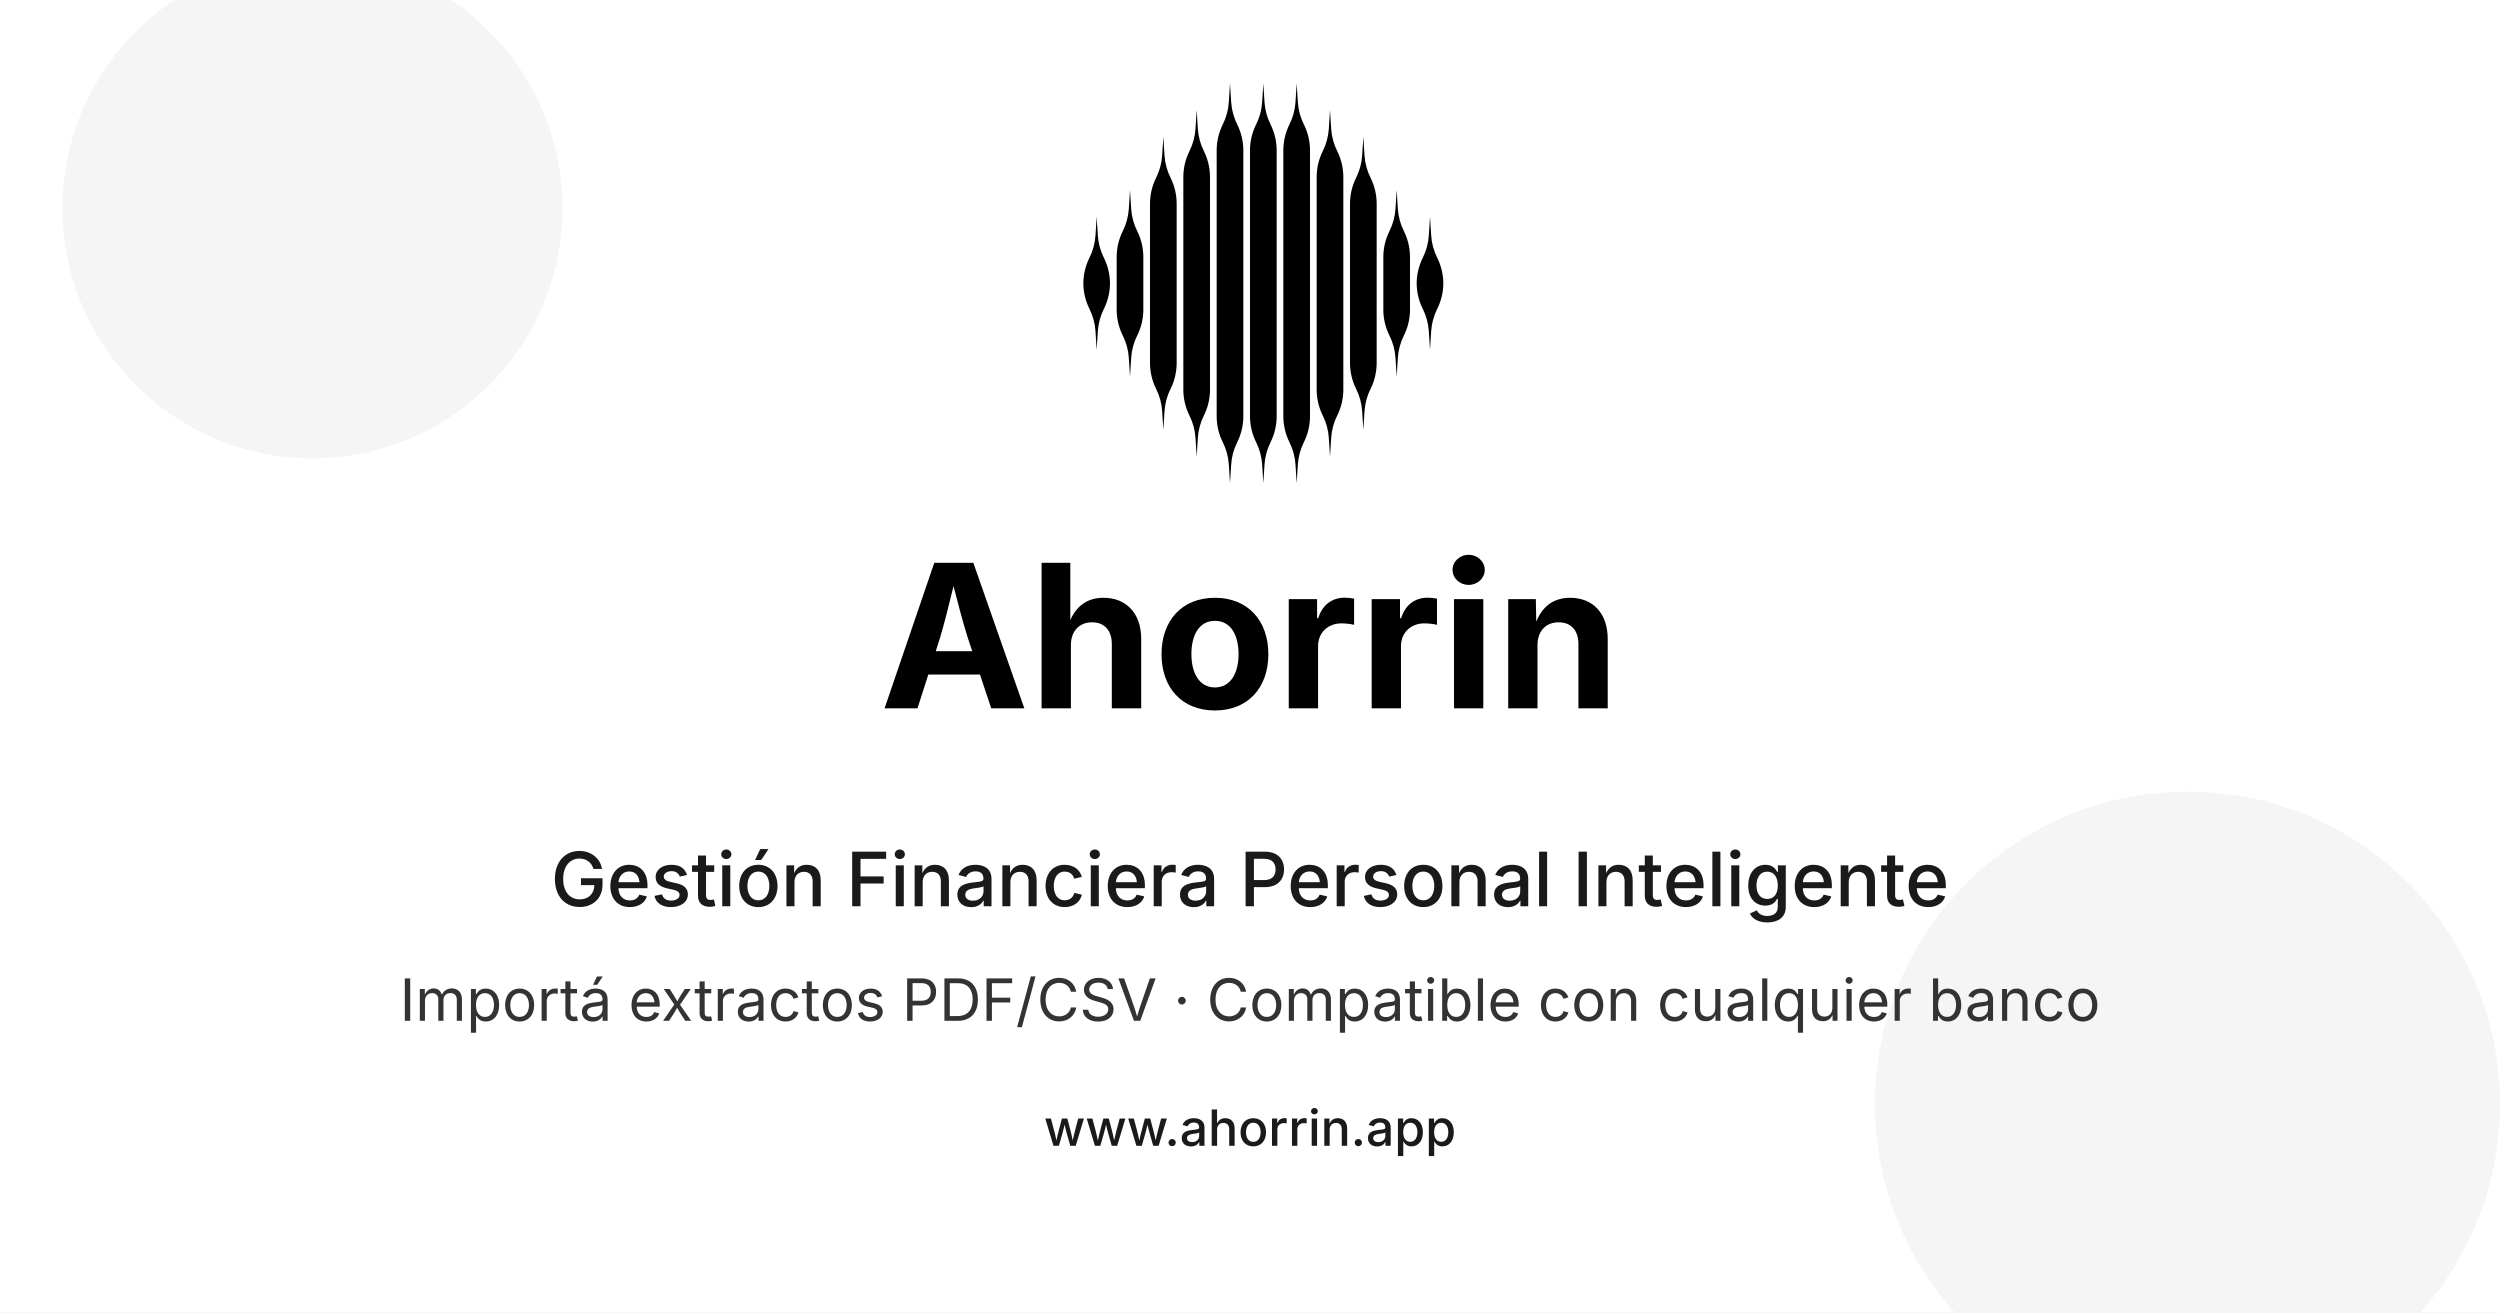
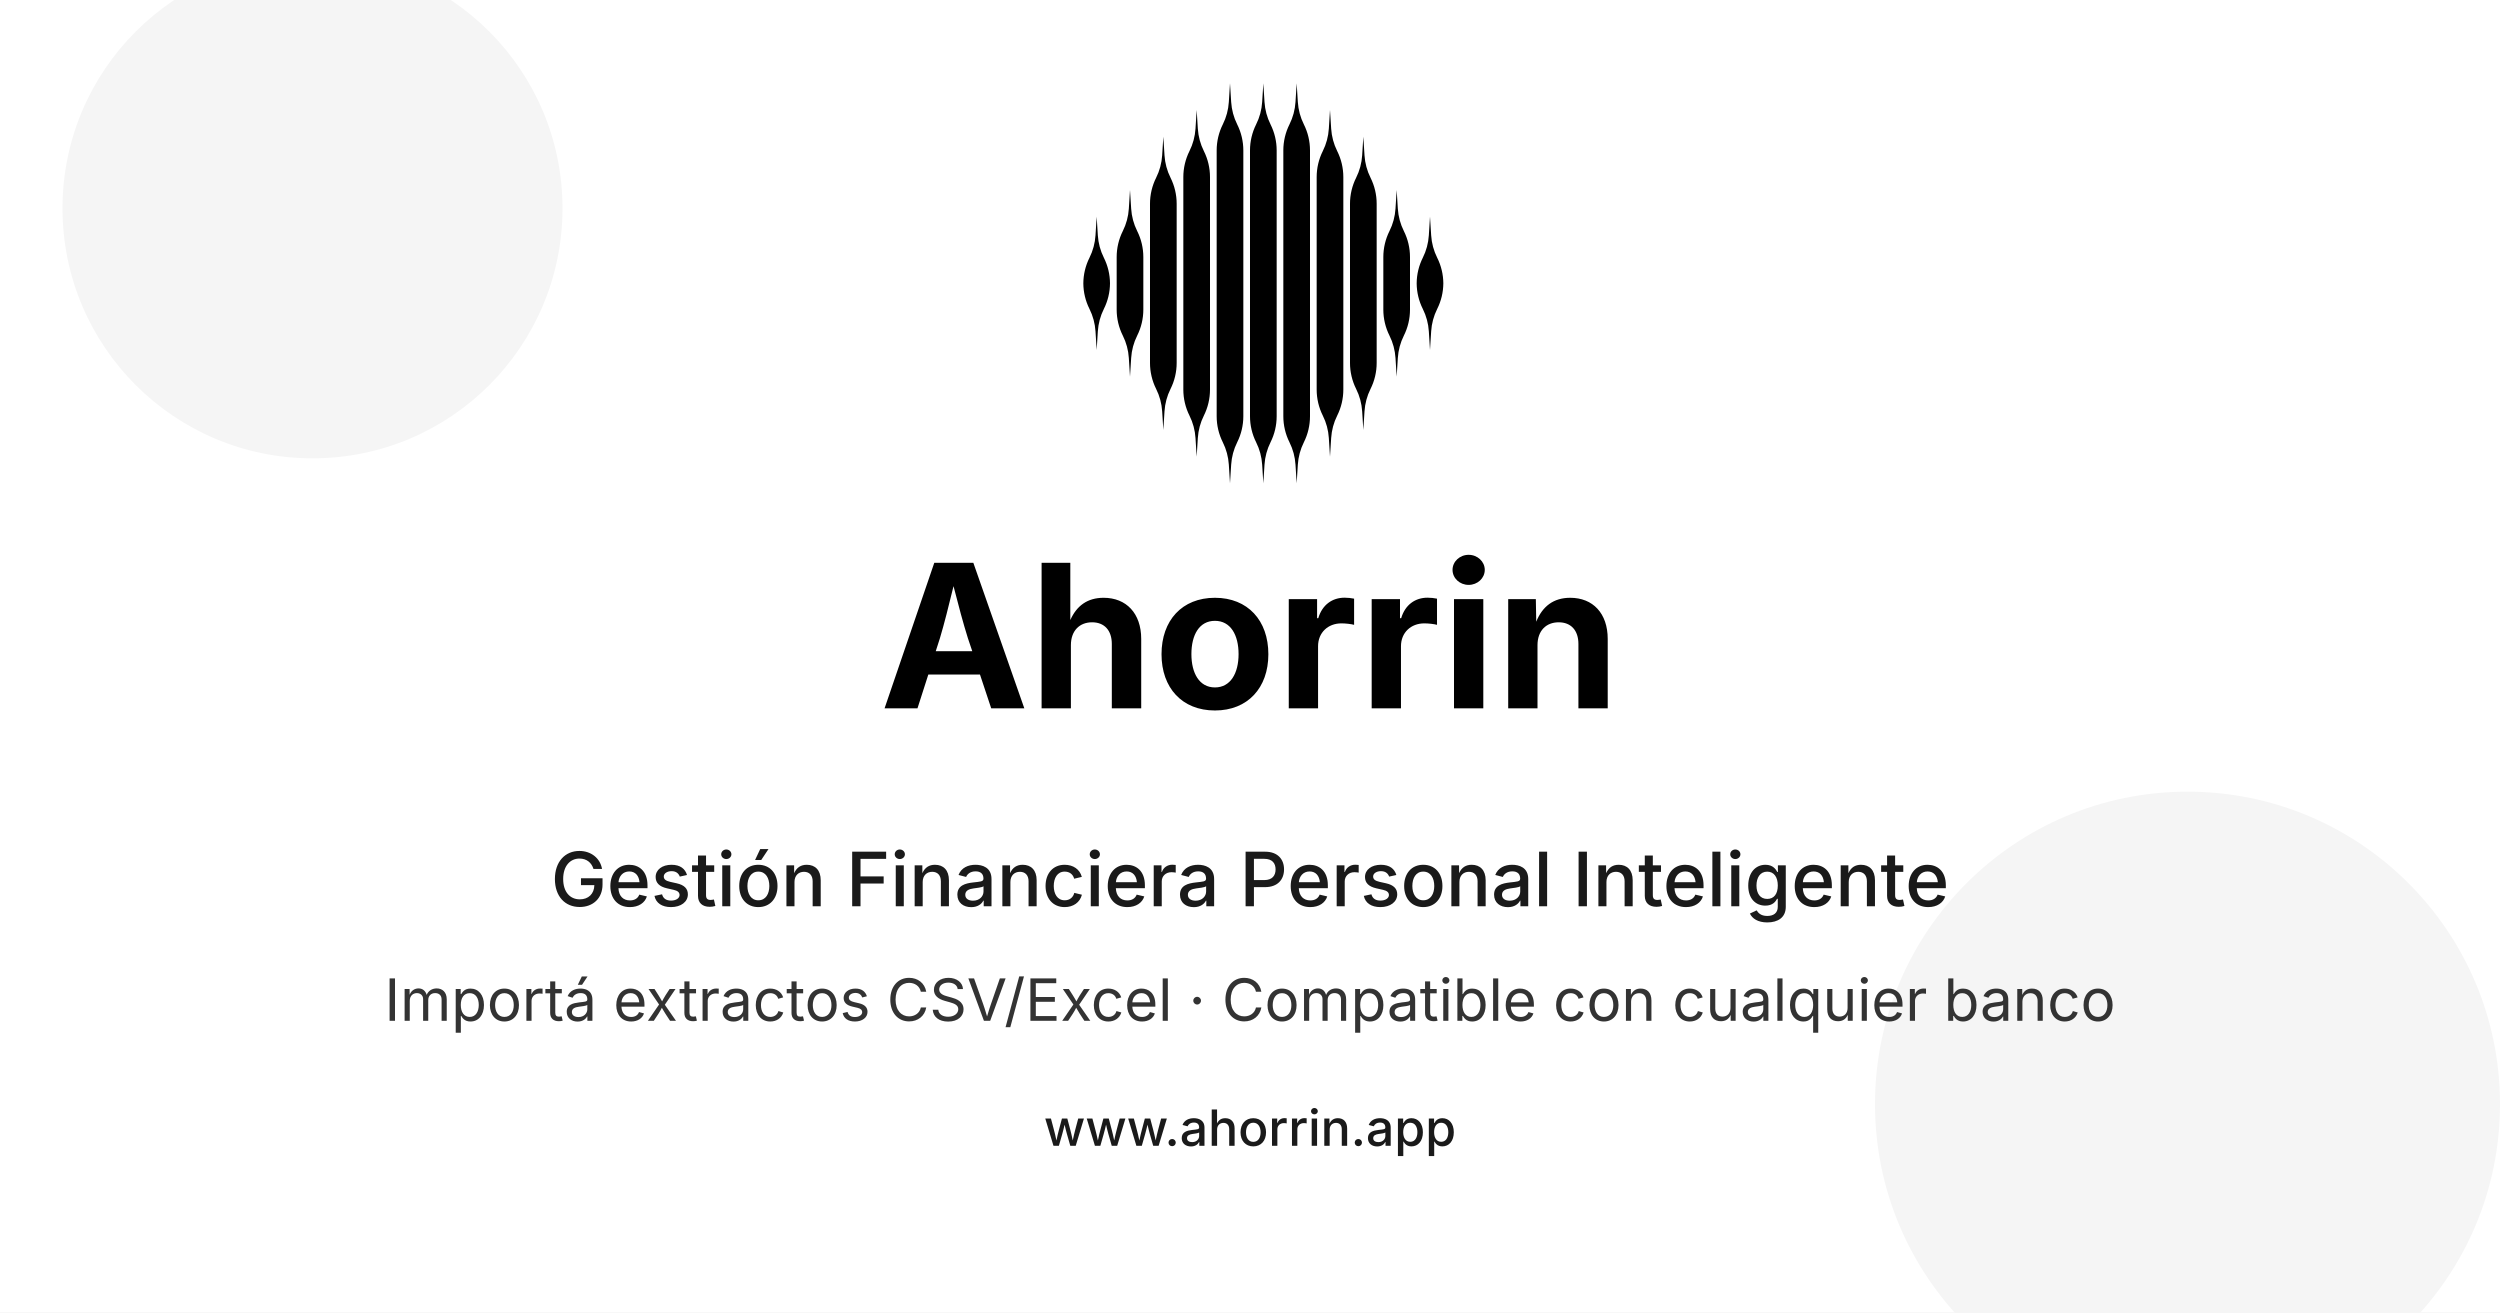
<svg xmlns="http://www.w3.org/2000/svg" width="1200" height="630" viewBox="0 0 1200 630" fill="none">
  <rect width="1200" height="630" fill="white" />
  <circle cx="150" cy="100" r="120" fill="#f5f5f5" />
  <circle cx="1050" cy="530" r="150" fill="#f5f5f5" />
  <g transform="translate(520, 40) scale(4)">
    <path fill-rule="evenodd" clip-rule="evenodd" d="M23.2 8.047C23.2 6.964 22.948 5.896 22.463 4.926C22.044 4.089 21.799 3.175 21.74 2.241L21.6 0L21.46 2.241C21.401 3.175 21.156 4.089 20.737 4.926C20.252 5.896 20 6.964 20 8.047V39.953C20 41.036 20.252 42.105 20.737 43.074C21.156 43.911 21.401 44.825 21.46 45.759L21.6 48L21.74 45.759C21.799 44.825 22.044 43.911 22.463 43.074C22.948 42.105 23.2 41.036 23.2 39.953V8.047ZM14.463 8.126C14.948 9.096 15.2 10.164 15.2 11.248V36.752C15.2 37.836 14.948 38.904 14.463 39.874C14.044 40.711 13.799 41.625 13.74 42.559L13.6 44.8L13.46 42.559C13.402 41.625 13.156 40.711 12.737 39.874C12.252 38.904 12 37.836 12 36.752V11.248C12 10.164 12.252 9.096 12.737 8.126C13.156 7.289 13.402 6.375 13.46 5.441L13.6 3.2L13.74 5.441C13.799 6.375 14.044 7.289 14.463 8.126ZM11.2 14.447C11.2 13.364 10.948 12.296 10.463 11.326C10.044 10.489 9.798 9.575 9.74 8.641L9.6 6.4L9.46 8.641C9.402 9.575 9.156 10.489 8.737 11.326C8.252 12.296 8 13.364 8 14.447V33.553C8 34.636 8.252 35.705 8.737 36.673C9.156 37.511 9.402 38.425 9.46 39.359L9.6 41.6L9.74 39.359C9.798 38.425 10.044 37.511 10.463 36.673C10.948 35.705 11.2 34.636 11.2 33.553V14.447ZM6.463 17.726C6.948 18.695 7.2 19.764 7.2 20.848V27.152C7.2 28.236 6.948 29.305 6.463 30.273C6.044 31.111 5.798 32.025 5.74 32.959L5.6 35.2L5.46 32.959C5.402 32.025 5.156 31.111 4.737 30.273C4.252 29.305 4 28.236 4 27.152V20.848C4 19.764 4.252 18.695 4.737 17.726C5.156 16.889 5.402 15.975 5.46 15.041L5.6 12.8L5.74 15.041C5.798 15.975 6.044 16.889 6.463 17.726ZM3.2 24L3.2 24.047V23.953L3.2 24ZM0 24.047L0 24C0.007 25.067 0.259 26.119 0.737 27.073C1.156 27.911 1.402 28.825 1.46 29.759L1.6 32L1.74 29.759C1.798 28.825 2.044 27.911 2.463 27.073C2.941 26.119 3.193 25.067 3.2 24C3.193 22.933 2.941 21.881 2.463 20.927C2.044 20.089 1.798 19.175 1.74 18.241L1.6 16L1.46 18.241C1.402 19.175 1.156 20.089 0.737 20.927C0.259 21.881 0.007 22.933 0 24L0 23.953V24.047ZM18.463 4.926C18.948 5.896 19.2 6.964 19.2 8.047V39.953C19.2 41.036 18.948 42.105 18.463 43.074C18.044 43.911 17.799 44.825 17.74 45.759L17.6 48L17.46 45.759C17.401 44.825 17.156 43.911 16.737 43.074C16.252 42.105 16 41.036 16 39.953V8.047C16 6.964 16.252 5.896 16.737 4.926C17.156 4.089 17.401 3.175 17.46 2.241L17.6 0L17.74 2.241C17.799 3.175 18.044 4.089 18.463 4.926ZM26.463 4.926C26.948 5.896 27.2 6.964 27.2 8.047V39.953C27.2 41.036 26.948 42.105 26.463 43.074C26.044 43.911 25.799 44.825 25.74 45.759L25.6 48L25.46 45.759C25.401 44.825 25.156 43.911 24.737 43.074C24.252 42.105 24 41.036 24 39.953V8.047C24 6.964 24.252 5.896 24.737 4.926C25.156 4.089 25.401 3.175 25.46 2.241L25.6 0L25.74 2.241C25.799 3.175 26.044 4.089 26.463 4.926ZM31.2 11.248C31.2 10.164 30.948 9.096 30.463 8.126C30.044 7.289 29.799 6.375 29.74 5.441L29.6 3.2L29.46 5.441C29.401 6.375 29.156 7.289 28.737 8.126C28.252 9.096 28 10.164 28 11.248V36.752C28 37.836 28.252 38.904 28.737 39.874C29.156 40.711 29.401 41.625 29.46 42.559L29.6 44.8L29.74 42.559C29.799 41.625 30.044 40.711 30.463 39.874C30.948 38.904 31.2 37.836 31.2 36.752V11.248ZM34.463 11.326C34.948 12.296 35.2 13.364 35.2 14.447V33.553C35.2 34.636 34.948 35.705 34.463 36.673C34.044 37.511 33.798 38.425 33.74 39.359L33.6 41.6L33.46 39.359C33.401 38.425 33.156 37.511 32.737 36.673C32.252 35.705 32 34.636 32 33.553V14.447C32 13.364 32.252 12.296 32.737 11.326C33.156 10.489 33.401 9.575 33.46 8.641L33.6 6.4L33.74 8.641C33.798 9.575 34.044 10.489 34.463 11.326ZM39.2 20.848C39.2 19.764 38.948 18.695 38.463 17.726C38.044 16.889 37.798 15.975 37.74 15.041L37.6 12.8L37.46 15.041C37.401 15.975 37.156 16.889 36.737 17.726C36.252 18.695 36 19.764 36 20.848V27.152C36 28.236 36.252 29.305 36.737 30.273C37.156 31.111 37.401 32.025 37.46 32.959L37.6 35.2L37.74 32.959C37.798 32.025 38.044 31.111 38.463 30.273C38.948 29.305 39.2 28.236 39.2 27.152V20.848ZM43.2 24C43.2 24.016 43.2 24.032 43.2 24.047V23.953C43.2 23.968 43.2 23.984 43.2 24ZM40 24C40.007 25.067 40.259 26.119 40.737 27.073C41.156 27.911 41.401 28.825 41.46 29.759L41.6 32L41.74 29.759C41.798 28.825 42.044 27.911 42.463 27.073C42.941 26.119 43.193 25.067 43.2 24C43.193 22.933 42.941 21.881 42.463 20.927C42.044 20.089 41.798 19.175 41.74 18.241L41.6 16L41.46 18.241C41.401 19.175 41.156 20.089 40.737 20.927C40.259 21.881 40.007 22.933 40 24ZM40 24C40 23.984 40 23.968 40 23.953V24.047C40 24.032 40 24.016 40 24Z" fill="#000000" />
  </g>
  <text x="600" y="340" text-anchor="middle" font-family="system-ui, -apple-system, sans-serif" font-size="96" font-weight="700" fill="#000000">Ahorrin</text>
  <text x="600" y="435" text-anchor="middle" font-family="system-ui, -apple-system, sans-serif" font-size="36" font-weight="500" fill="#1a1a1a">Gestión Financiera Personal Inteligente</text>
-   <text x="600" y="490" text-anchor="middle" font-family="system-ui, -apple-system, sans-serif" font-size="28" font-weight="400" fill="#333333">Importá extractos PDF/CSV · Compatible con cualquier banco</text>
+   <text x="600" y="490" text-anchor="middle" font-family="system-ui, -apple-system, sans-serif" font-size="28" font-weight="400" fill="#333333">Importá extractos CSV/Excel · Compatible con cualquier banco</text>
  <text x="600" y="550" text-anchor="middle" font-family="system-ui, -apple-system, sans-serif" font-size="24" font-weight="500" fill="#1a1a1a">www.ahorrin.app</text>
</svg>
